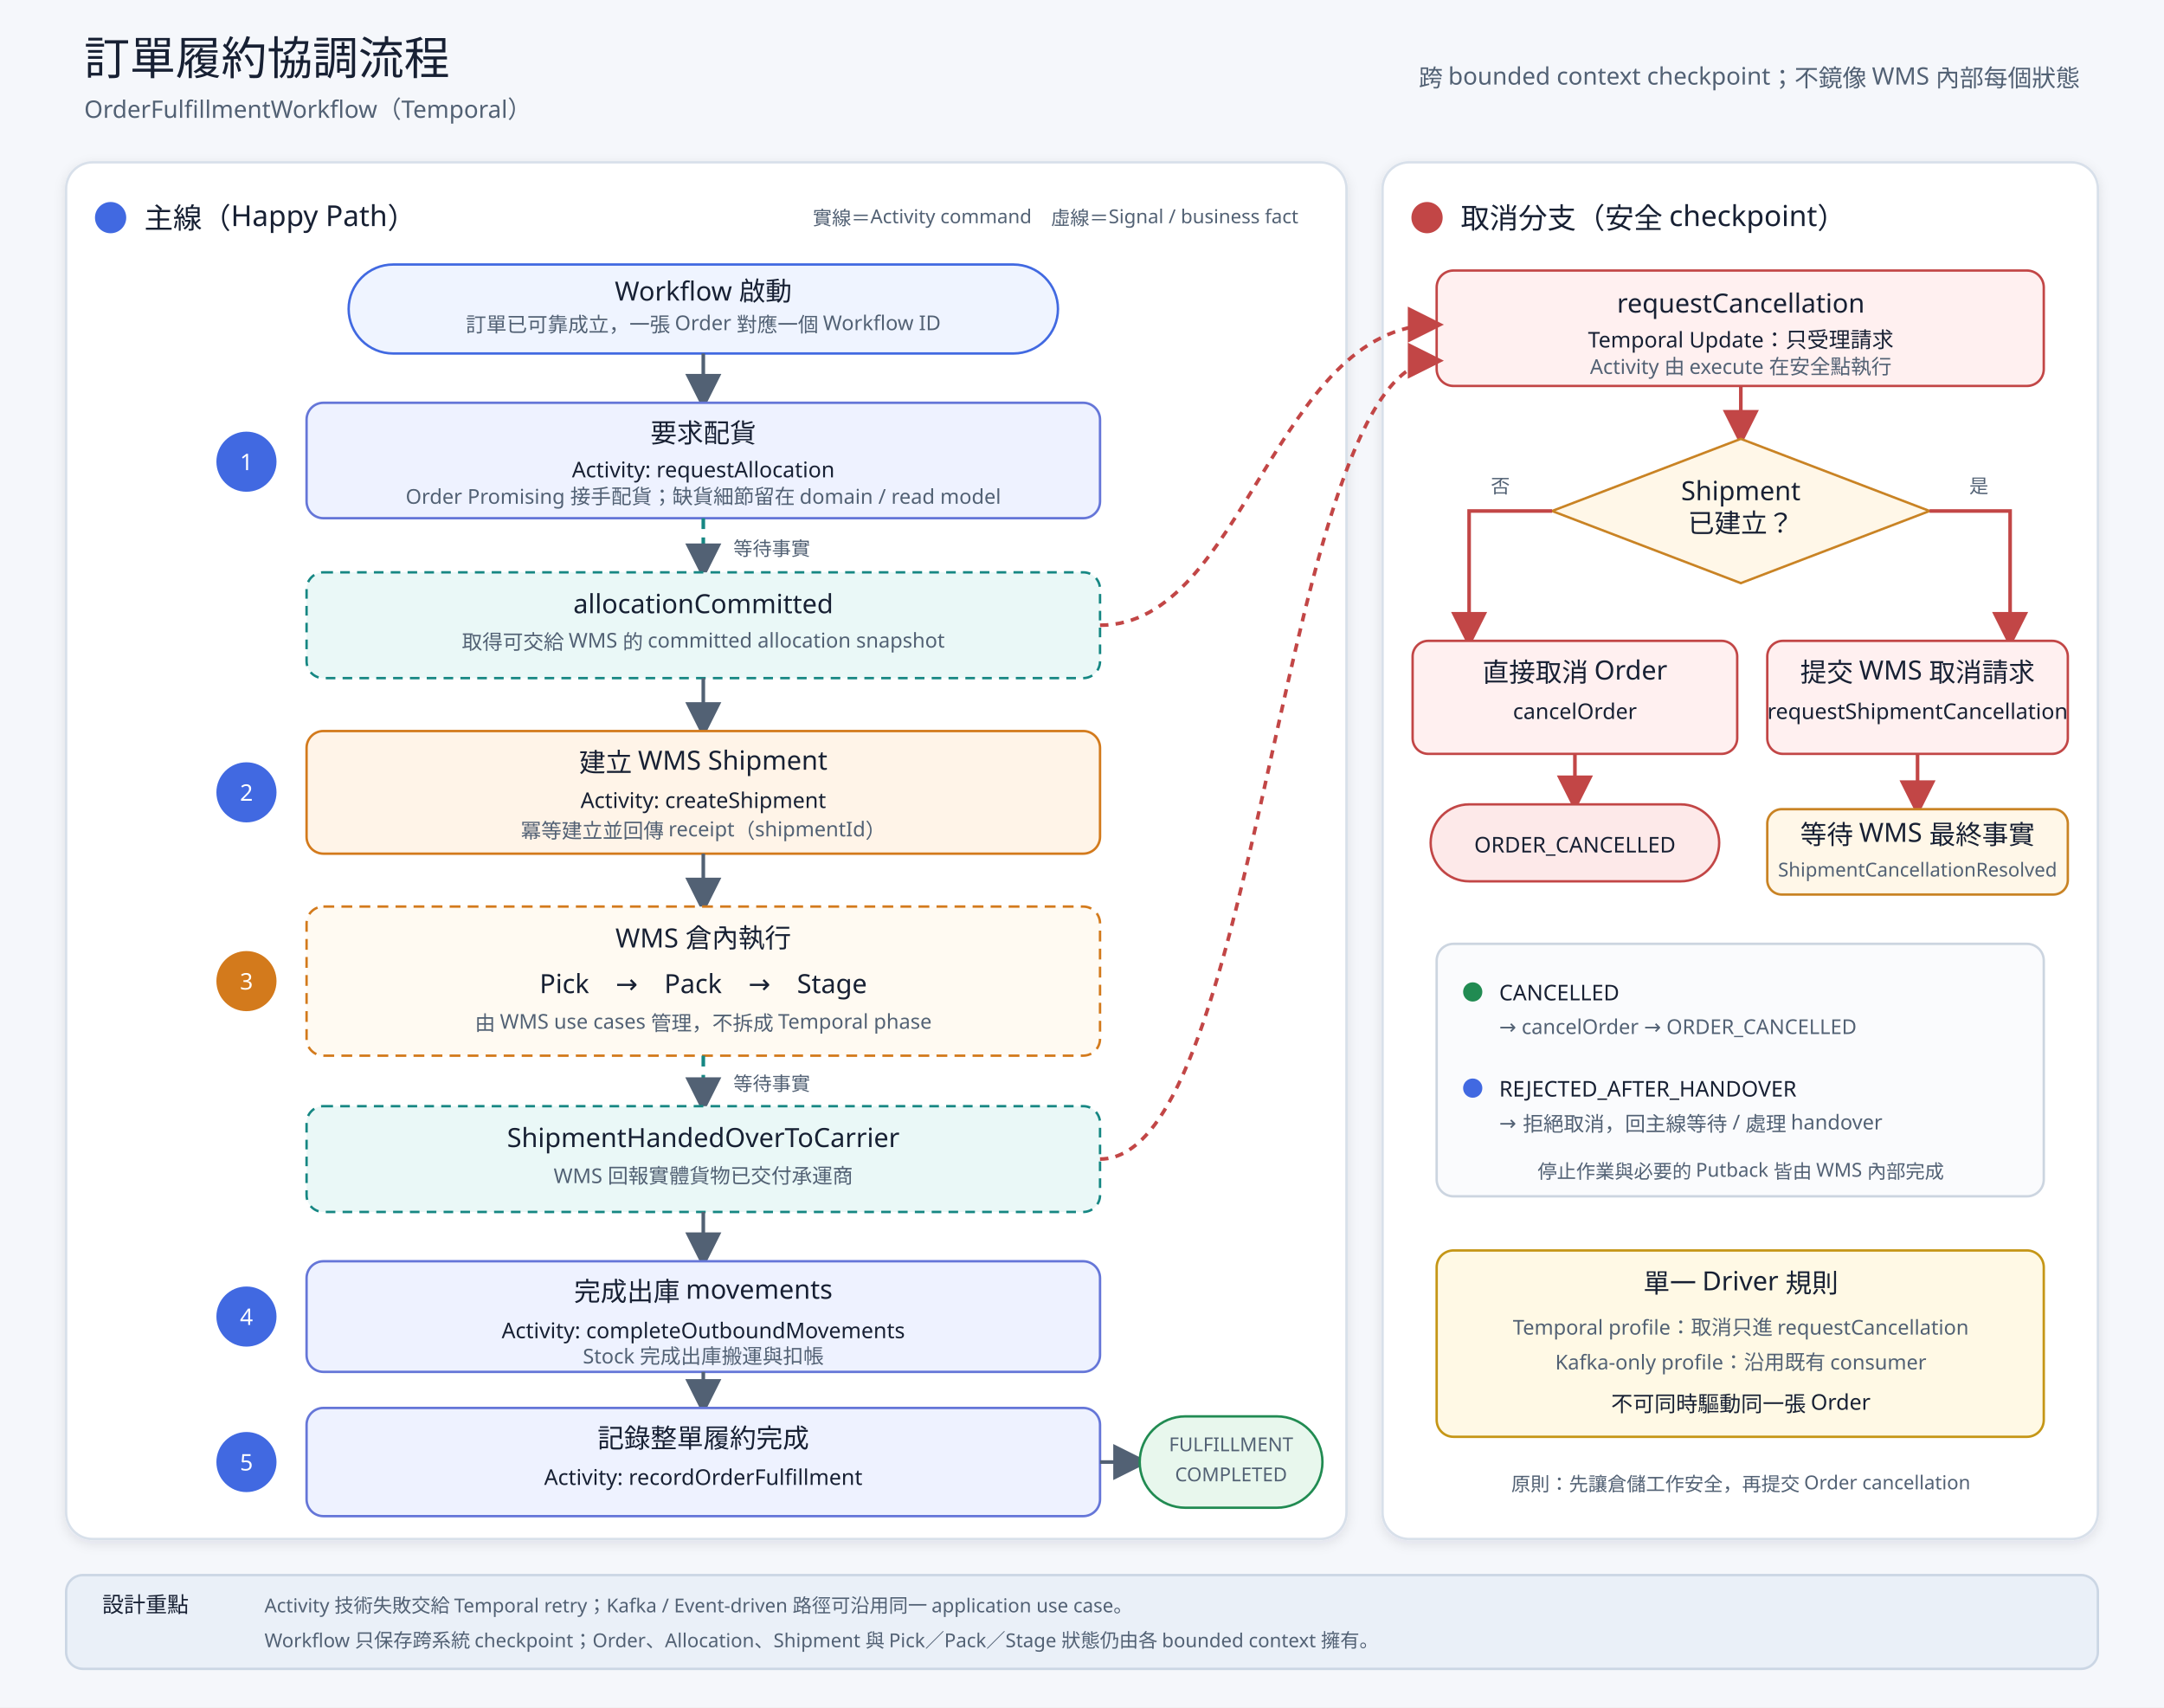
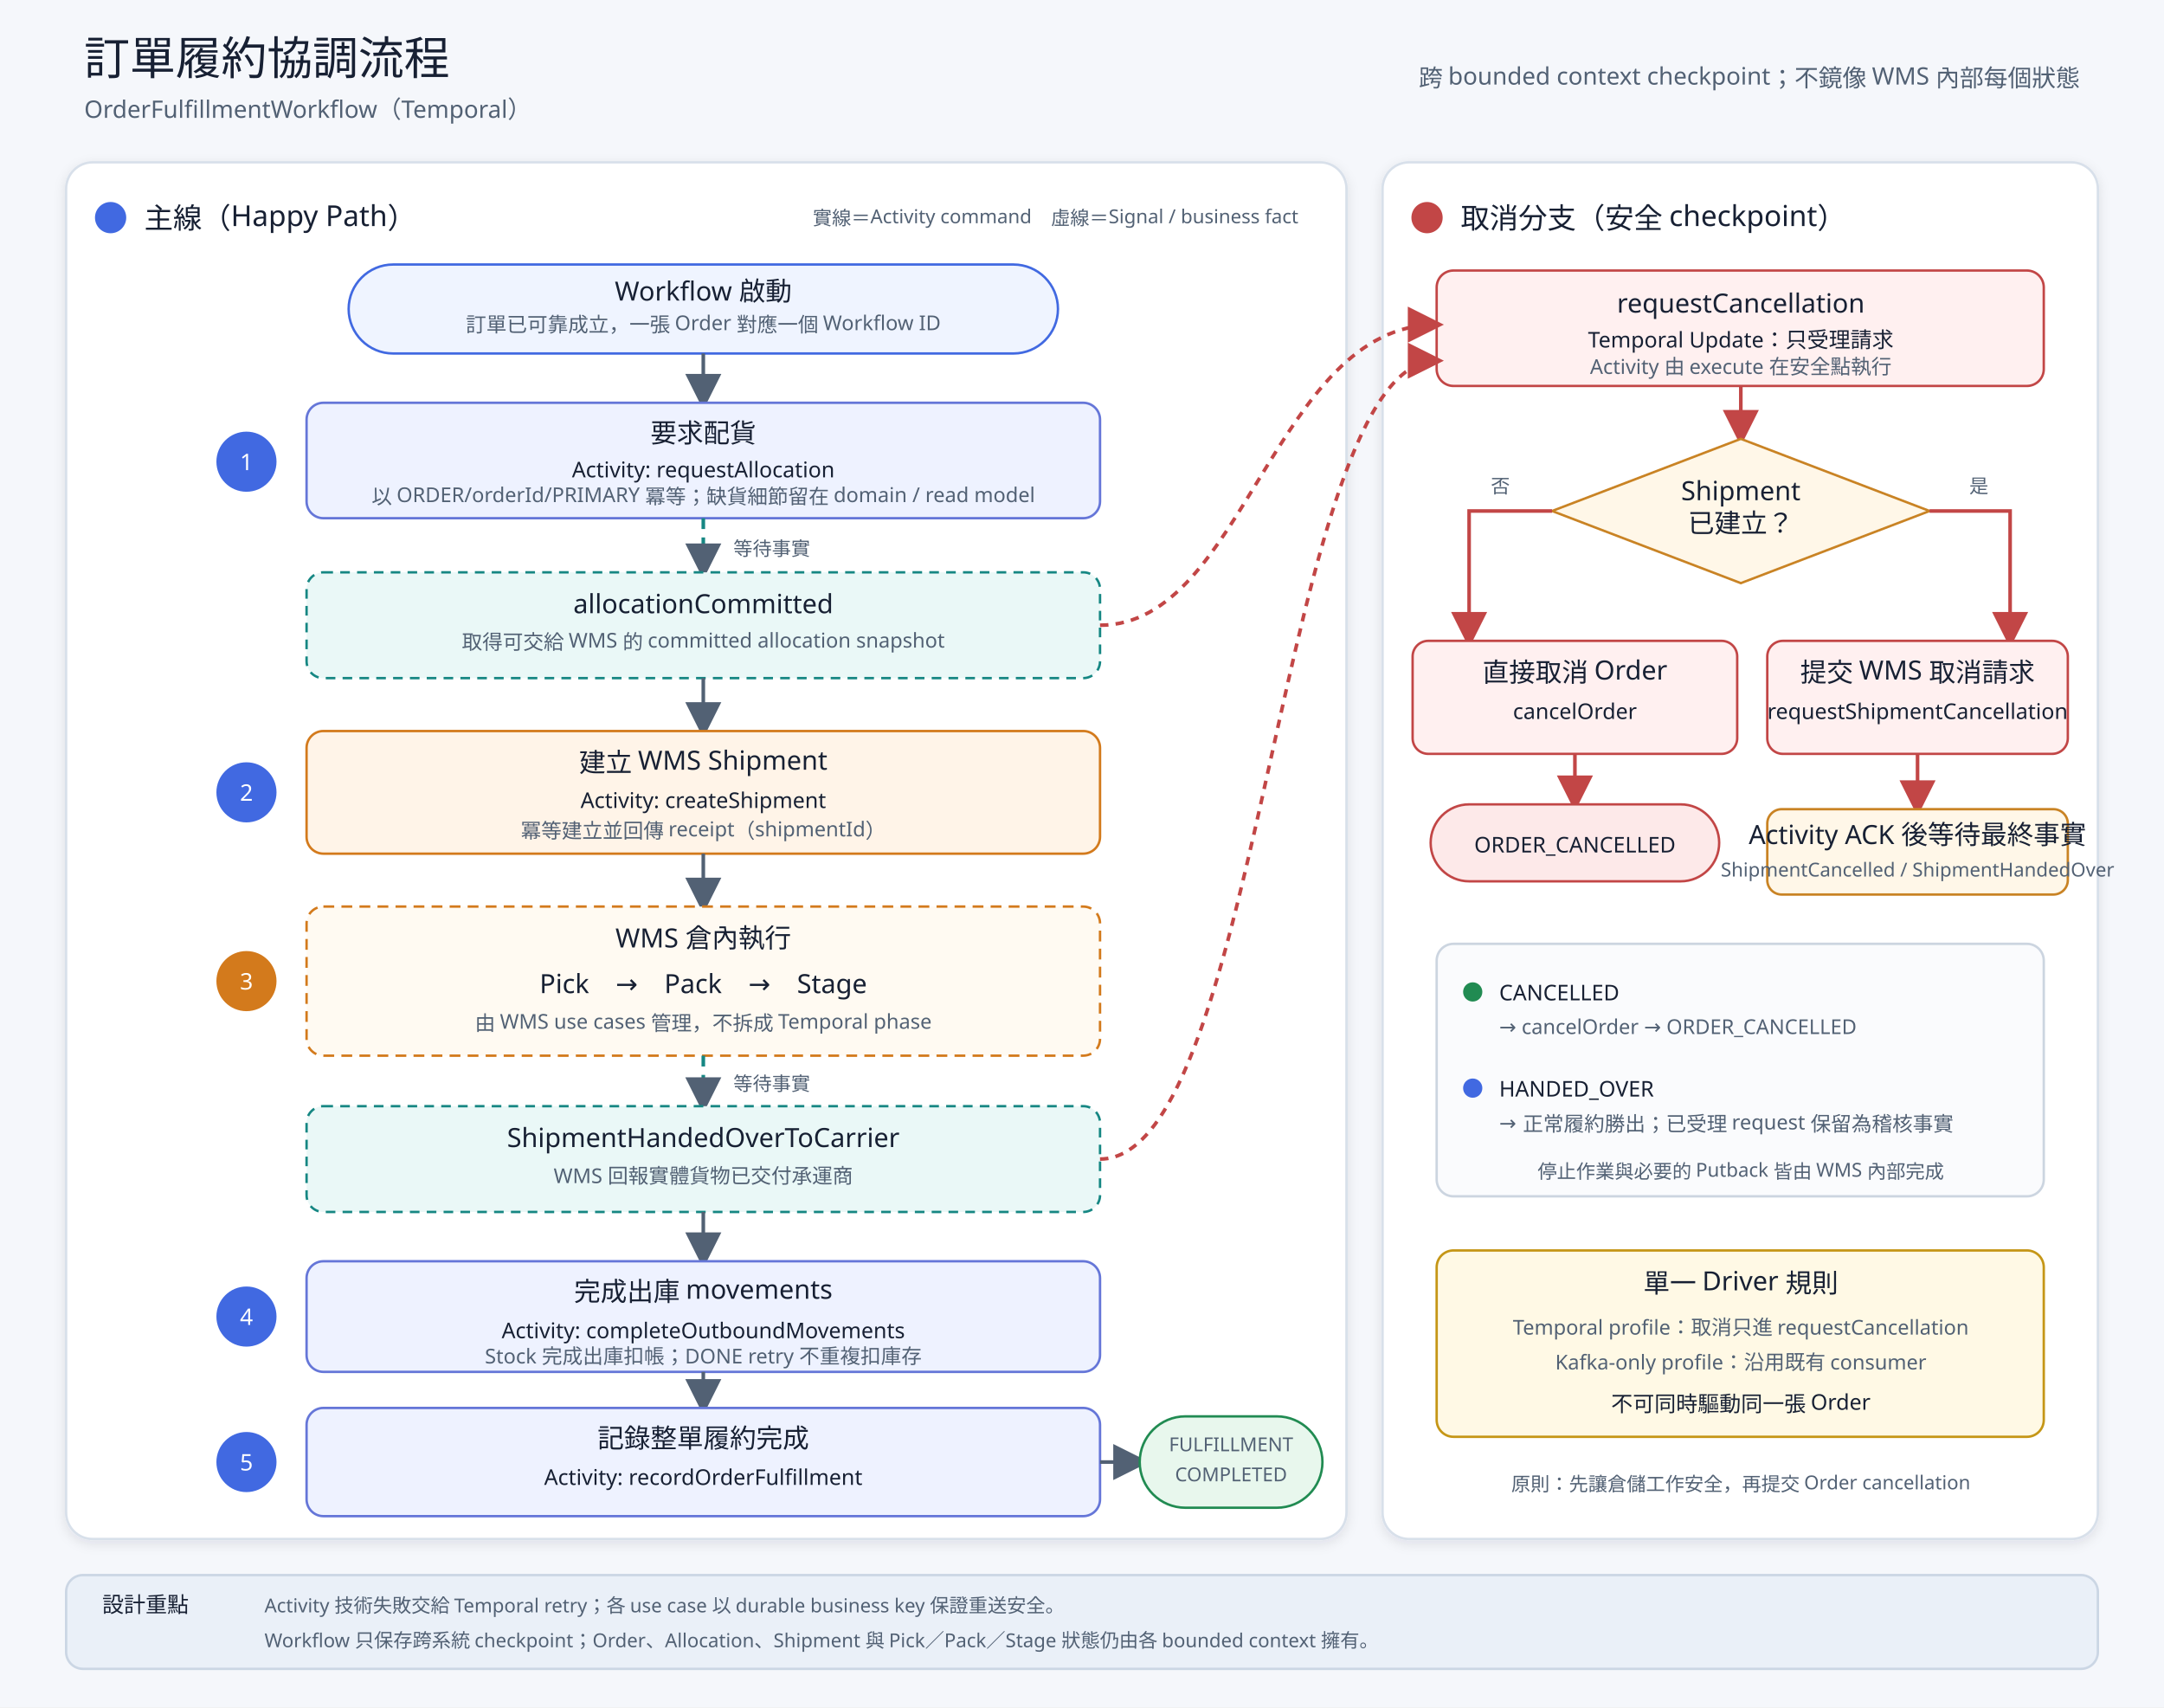
<svg xmlns="http://www.w3.org/2000/svg" width="1800" height="1420" viewBox="0 0 1800 1420" role="img" aria-labelledby="title desc">
  <defs>
    <filter id="shadow" x="-20%" y="-20%" width="140%" height="140%">
      <feDropShadow dx="0" dy="3" stdDeviation="5" flood-color="#172033" flood-opacity="0.10" />
    </filter>
    <marker id="arrow" markerWidth="10" markerHeight="10" refX="8" refY="5" orient="auto" markerUnits="strokeWidth">
      <path d="M 0 0 L 10 5 L 0 10 z" fill="#526174" />
    </marker>
    <marker id="arrow-cancel" markerWidth="10" markerHeight="10" refX="8" refY="5" orient="auto" markerUnits="strokeWidth">
      <path d="M 0 0 L 10 5 L 0 10 z" fill="#C24646" />
    </marker>
    <style>
      text { font-family: "Arial Unicode MS", "Heiti TC", "Microsoft JhengHei", sans-serif; fill: #172033; }
      .title { font-size: 38px; font-weight: 500; }
      .subtitle { font-size: 20px; fill: #526174; }
      .panel-title { font-size: 24px; font-weight: 500; }
      .node-title { font-size: 22px; font-weight: 500; }
      .node-code { font-size: 18px; font-weight: 500; }
      .node-note { font-size: 17px; fill: #526174; }
      .small { font-size: 16px; fill: #526174; }
      .step-number { font-size: 19px; font-weight: 500; fill: #FFFFFF; }
      .arrow { fill: none; stroke: #526174; stroke-width: 3; marker-end: url(#arrow); }
      .signal-arrow { fill: none; stroke: #168783; stroke-width: 3; stroke-dasharray: 9 7; marker-end: url(#arrow); }
      .cancel-arrow { fill: none; stroke: #C24646; stroke-width: 3; marker-end: url(#arrow-cancel); }
    </style>
  </defs>
  <rect width="1800" height="1420" fill="#F5F7FB" />
  <text x="70" y="62" class="title">訂單履約協調流程</text>
  <text x="70" y="98" class="subtitle">OrderFulfillmentWorkflow（Temporal）</text>
  <text x="1730" y="72" class="subtitle" text-anchor="end">跨 bounded context checkpoint；不鏡像 WMS 內部每個狀態</text>
  <rect x="55" y="135" width="1065" height="1145" rx="22" fill="#FFFFFF" stroke="#D8E0EA" stroke-width="2" filter="url(#shadow)" />
  <circle cx="92" cy="181" r="13" fill="#4169E1" />
  <text x="120" y="190" class="panel-title">主線（Happy Path）</text>
  <text x="1080" y="187" class="small" text-anchor="end">實線＝Activity command　虛線＝Signal / business fact</text>
  <rect x="290" y="220" width="590" height="74" rx="37" fill="#EFF4FF" stroke="#4169E1" stroke-width="2" />
  <text x="585" y="250" class="node-title" text-anchor="middle">Workflow 啟動</text>
  <text x="585" y="276" class="node-note" text-anchor="middle">訂單已可靠成立，一張 Order 對應一個 Workflow ID</text>
  <path d="M585 294 L585 335" class="arrow" />
  <circle cx="205" cy="384" r="25" fill="#4169E1" />
  <text x="205" y="391" class="step-number" text-anchor="middle">1</text>
  <rect x="255" y="335" width="660" height="96" rx="14" fill="#EEF2FF" stroke="#6576D8" stroke-width="2" />
  <text x="585" y="368" class="node-title" text-anchor="middle">要求配貨</text>
  <text x="585" y="397" class="node-code" text-anchor="middle">Activity: requestAllocation</text>
-   <text x="585" y="419" class="node-note" text-anchor="middle">Order Promising 接手配貨；缺貨細節留在 domain / read model</text>
+   <text x="585" y="419" class="node-note" text-anchor="middle">以 ORDER/orderId/PRIMARY 冪等；缺貨細節留在 domain / read model</text>
  <path d="M585 431 L585 476" class="signal-arrow" />
  <text x="610" y="462" class="small">等待事實</text>
  <rect x="255" y="476" width="660" height="88" rx="14" fill="#EAF8F7" stroke="#168783" stroke-width="2" stroke-dasharray="8 6" />
  <text x="585" y="510" class="node-title" text-anchor="middle">allocationCommitted</text>
  <text x="585" y="540" class="node-note" text-anchor="middle">取得可交給 WMS 的 committed allocation snapshot</text>
  <path d="M585 564 L585 608" class="arrow" />
  <circle cx="205" cy="659" r="25" fill="#4169E1" />
  <text x="205" y="666" class="step-number" text-anchor="middle">2</text>
  <rect x="255" y="608" width="660" height="102" rx="14" fill="#FFF4E8" stroke="#D37A1C" stroke-width="2" />
  <text x="585" y="642" class="node-title" text-anchor="middle">建立 WMS Shipment</text>
  <text x="585" y="672" class="node-code" text-anchor="middle">Activity: createShipment</text>
  <text x="585" y="697" class="node-note" text-anchor="middle">冪等建立並回傳 receipt（shipmentId）</text>
  <path d="M585 710 L585 754" class="arrow" />
  <circle cx="205" cy="816" r="25" fill="#D37A1C" />
  <text x="205" y="823" class="step-number" text-anchor="middle">3</text>
  <rect x="255" y="754" width="660" height="124" rx="14" fill="#FFFAF2" stroke="#D37A1C" stroke-width="2" stroke-dasharray="9 6" />
  <text x="585" y="788" class="node-title" text-anchor="middle">WMS 倉內執行</text>
  <text x="585" y="826" class="node-title" text-anchor="middle">Pick　→　Pack　→　Stage</text>
  <text x="585" y="857" class="node-note" text-anchor="middle">由 WMS use cases 管理，不拆成 Temporal phase</text>
  <path d="M585 878 L585 920" class="signal-arrow" />
  <text x="610" y="907" class="small">等待事實</text>
  <rect x="255" y="920" width="660" height="88" rx="14" fill="#EAF8F7" stroke="#168783" stroke-width="2" stroke-dasharray="8 6" />
  <text x="585" y="954" class="node-title" text-anchor="middle">ShipmentHandedOverToCarrier</text>
  <text x="585" y="984" class="node-note" text-anchor="middle">WMS 回報實體貨物已交付承運商</text>
  <path d="M585 1008 L585 1049" class="arrow" />
  <circle cx="205" cy="1095" r="25" fill="#4169E1" />
  <text x="205" y="1102" class="step-number" text-anchor="middle">4</text>
  <rect x="255" y="1049" width="660" height="92" rx="14" fill="#EEF2FF" stroke="#6576D8" stroke-width="2" />
  <text x="585" y="1082" class="node-title" text-anchor="middle">完成出庫 movements</text>
  <text x="585" y="1113" class="node-code" text-anchor="middle">Activity: completeOutboundMovements</text>
-   <text x="585" y="1134" class="node-note" text-anchor="middle">Stock 完成出庫搬運與扣帳</text>
+   <text x="585" y="1134" class="node-note" text-anchor="middle">Stock 完成出庫扣帳；DONE retry 不重複扣庫存</text>
  <path d="M585 1141 L585 1171" class="arrow" />
  <circle cx="205" cy="1216" r="25" fill="#4169E1" />
  <text x="205" y="1223" class="step-number" text-anchor="middle">5</text>
  <rect x="255" y="1171" width="660" height="90" rx="14" fill="#EEF2FF" stroke="#6576D8" stroke-width="2" />
  <text x="585" y="1204" class="node-title" text-anchor="middle">記錄整單履約完成</text>
  <text x="585" y="1235" class="node-code" text-anchor="middle">Activity: recordOrderFulfillment</text>
  <path d="M915 1216 L950 1216" class="arrow" />
  <rect x="948" y="1178" width="152" height="76" rx="38" fill="#E8F7ED" stroke="#218B52" stroke-width="2" />
  <text x="1024" y="1207" class="small" text-anchor="middle" fill="#17683D">FULFILLMENT</text>
  <text x="1024" y="1232" class="small" text-anchor="middle" fill="#17683D">COMPLETED</text>
  <rect x="1150" y="135" width="595" height="1145" rx="22" fill="#FFFFFF" stroke="#D8E0EA" stroke-width="2" filter="url(#shadow)" />
  <circle cx="1187" cy="181" r="13" fill="#C24646" />
  <text x="1215" y="190" class="panel-title">取消分支（安全 checkpoint）</text>
  <rect x="1195" y="225" width="505" height="96" rx="14" fill="#FFF0F0" stroke="#C24646" stroke-width="2" />
  <text x="1448" y="260" class="node-title" text-anchor="middle">requestCancellation</text>
  <text x="1448" y="289" class="node-code" text-anchor="middle">Temporal Update：只受理請求</text>
  <text x="1448" y="311" class="node-note" text-anchor="middle">Activity 由 execute 在安全點執行</text>
  <path d="M1448 321 L1448 365" class="cancel-arrow" />
  <polygon points="1448,365 1605,425 1448,485 1291,425" fill="#FFF7E8" stroke="#C98324" stroke-width="2" />
  <text x="1448" y="416" class="node-title" text-anchor="middle">Shipment</text>
  <text x="1448" y="443" class="node-title" text-anchor="middle">已建立？</text>
  <path d="M1291 425 L1222 425 L1222 533" class="cancel-arrow" />
  <text x="1248" y="410" class="small" text-anchor="middle">否</text>
  <rect x="1175" y="533" width="270" height="94" rx="13" fill="#FFF0F0" stroke="#C24646" stroke-width="2" />
  <text x="1310" y="567" class="node-title" text-anchor="middle">直接取消 Order</text>
  <text x="1310" y="598" class="node-code" text-anchor="middle">cancelOrder</text>
  <path d="M1310 627 L1310 669" class="cancel-arrow" />
  <rect x="1190" y="669" width="240" height="64" rx="32" fill="#FDE9E9" stroke="#C24646" stroke-width="2" />
  <text x="1310" y="709" class="node-code" text-anchor="middle">ORDER_CANCELLED</text>
  <path d="M1605 425 L1672 425 L1672 533" class="cancel-arrow" />
  <text x="1646" y="410" class="small" text-anchor="middle">是</text>
  <rect x="1470" y="533" width="250" height="94" rx="13" fill="#FFF0F0" stroke="#C24646" stroke-width="2" />
  <text x="1595" y="567" class="node-title" text-anchor="middle">提交 WMS 取消請求</text>
  <text x="1595" y="598" class="node-code" text-anchor="middle">requestShipmentCancellation</text>
  <path d="M1595 627 L1595 673" class="cancel-arrow" />
  <rect x="1470" y="673" width="250" height="71" rx="12" fill="#FFF7E8" stroke="#C98324" stroke-width="2" />
-   <text x="1595" y="702" class="node-title" text-anchor="middle">等待 WMS 最終事實</text>
-   <text x="1595" y="729" class="small" text-anchor="middle">ShipmentCancellationResolved</text>
+   <text x="1595" y="702" class="node-title" text-anchor="middle">Activity ACK 後等待最終事實</text>
+   <text x="1595" y="729" class="small" text-anchor="middle">ShipmentCancelled / ShipmentHandedOver</text>
  <rect x="1195" y="785" width="505" height="210" rx="14" fill="#FAFBFD" stroke="#CCD5E0" stroke-width="2" />
  <circle cx="1225" cy="825" r="8" fill="#218B52" />
  <text x="1247" y="832" class="node-code">CANCELLED</text>
  <text x="1247" y="860" class="node-note">→ cancelOrder → ORDER_CANCELLED</text>
  <circle cx="1225" cy="905" r="8" fill="#4169E1" />
-   <text x="1247" y="912" class="node-code">REJECTED_AFTER_HANDOVER</text>
-   <text x="1247" y="940" class="node-note">→ 拒絕取消，回主線等待 / 處理 handover</text>
+   <text x="1247" y="912" class="node-code">HANDED_OVER</text>
+   <text x="1247" y="940" class="node-note">→ 正常履約勝出；已受理 request 保留為稽核事實</text>
  <text x="1448" y="980" class="small" text-anchor="middle">停止作業與必要的 Putback 皆由 WMS 內部完成</text>
  <rect x="1195" y="1040" width="505" height="155" rx="14" fill="#FFF9E5" stroke="#C59616" stroke-width="2" />
  <text x="1448" y="1075" class="node-title" text-anchor="middle">單一 Driver 規則</text>
  <text x="1448" y="1110" class="node-note" text-anchor="middle">Temporal profile：取消只進 requestCancellation</text>
  <text x="1448" y="1139" class="node-note" text-anchor="middle">Kafka-only profile：沿用既有 consumer</text>
  <text x="1448" y="1174" class="node-code" text-anchor="middle">不可同時驅動同一張 Order</text>
  <text x="1448" y="1240" class="small" text-anchor="middle">原則：先讓倉儲工作安全，再提交 Order cancellation</text>
  <path d="M915 520 C1035 520 1060 270 1195 270" class="cancel-arrow" stroke-dasharray="7 6" />
  <path d="M915 964 C1050 964 1065 300 1195 300" class="cancel-arrow" stroke-dasharray="7 6" />
  <rect x="55" y="1310" width="1690" height="78" rx="14" fill="#EAF0F8" stroke="#CBD6E4" stroke-width="2" />
  <text x="85" y="1341" class="node-code">設計重點</text>
-   <text x="220" y="1341" class="small">Activity 技術失敗交給 Temporal retry；Kafka / Event-driven 路徑可沿用同一 application use case。</text>
+   <text x="220" y="1341" class="small">Activity 技術失敗交給 Temporal retry；各 use case 以 durable business key 保證重送安全。</text>
  <text x="220" y="1370" class="small">Workflow 只保存跨系統 checkpoint；Order、Allocation、Shipment 與 Pick／Pack／Stage 狀態仍由各 bounded context 擁有。</text>
</svg>
